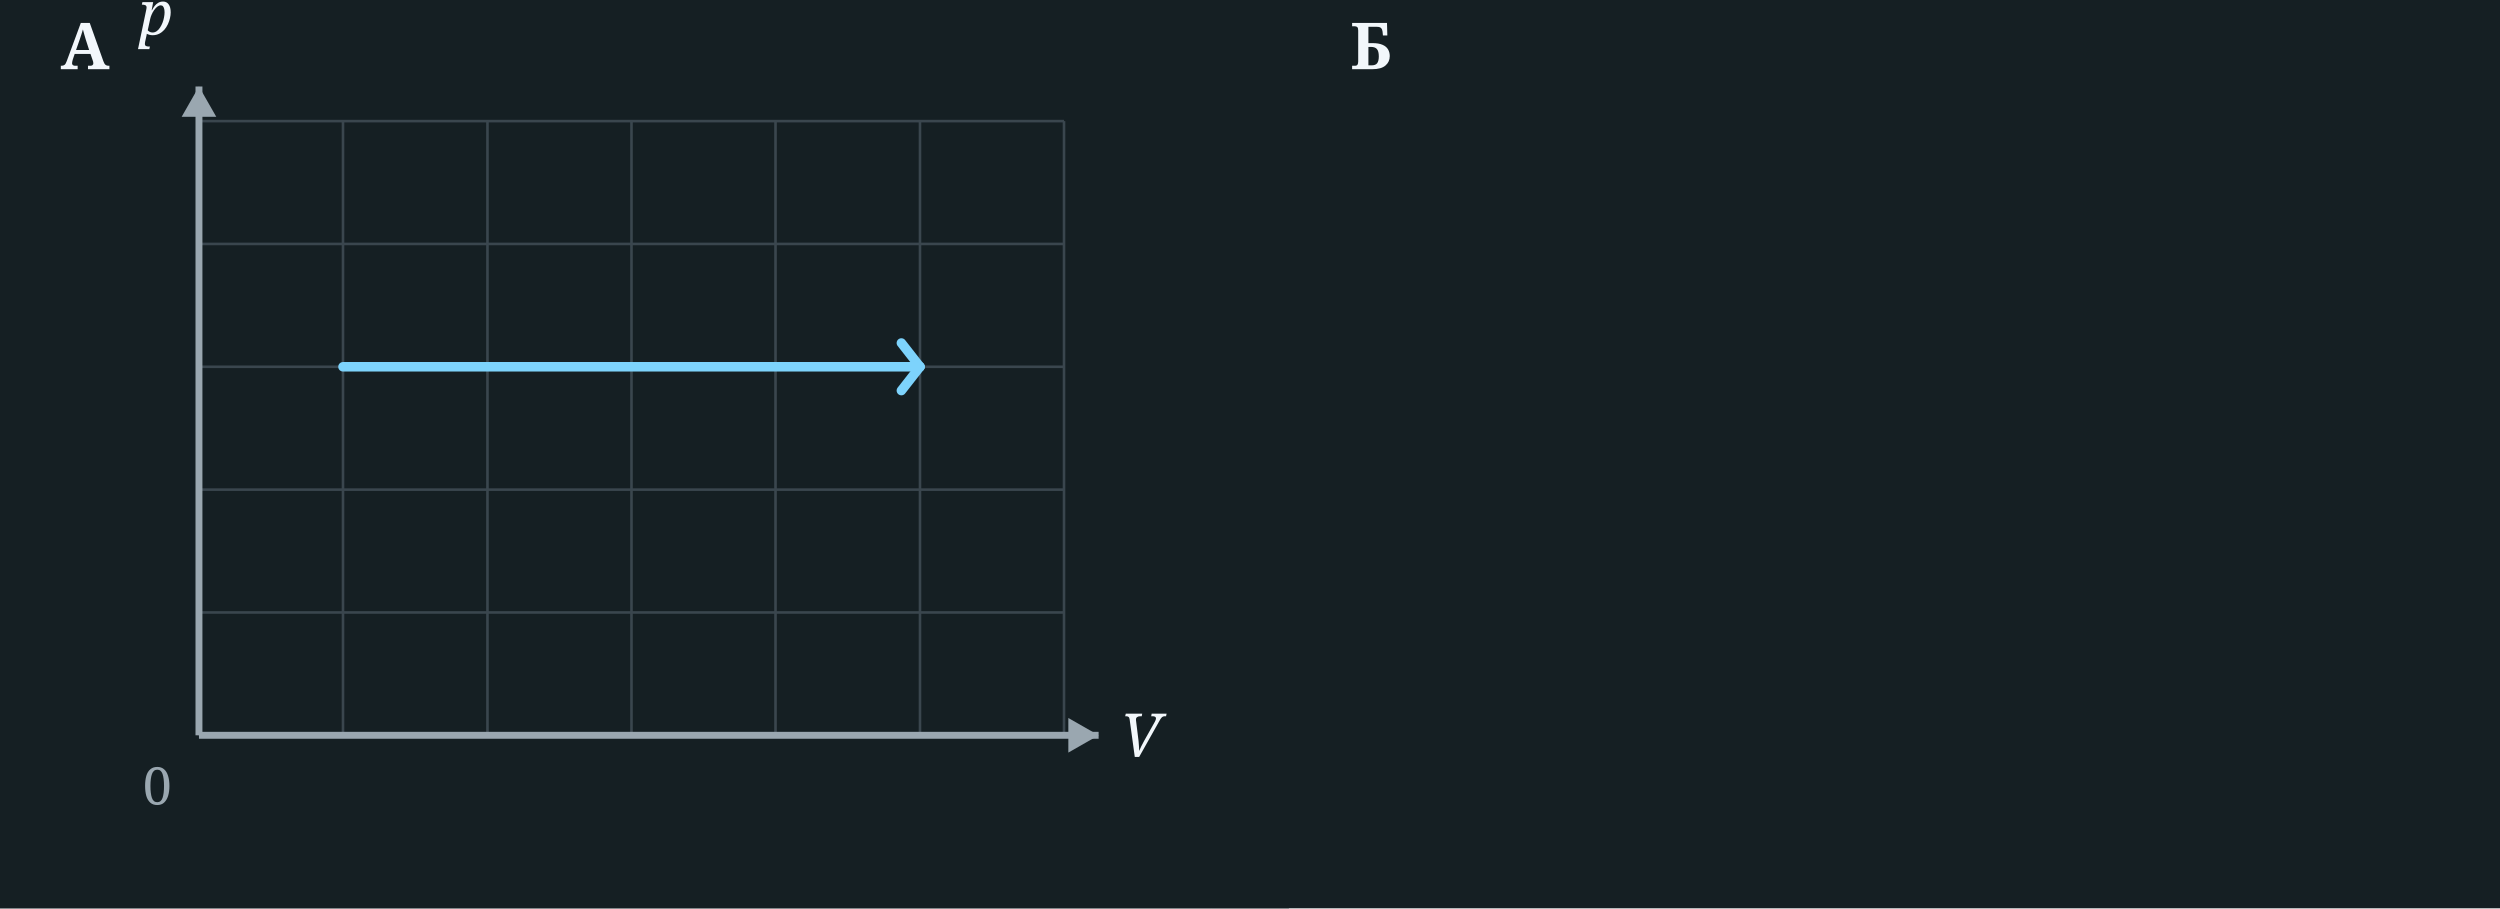
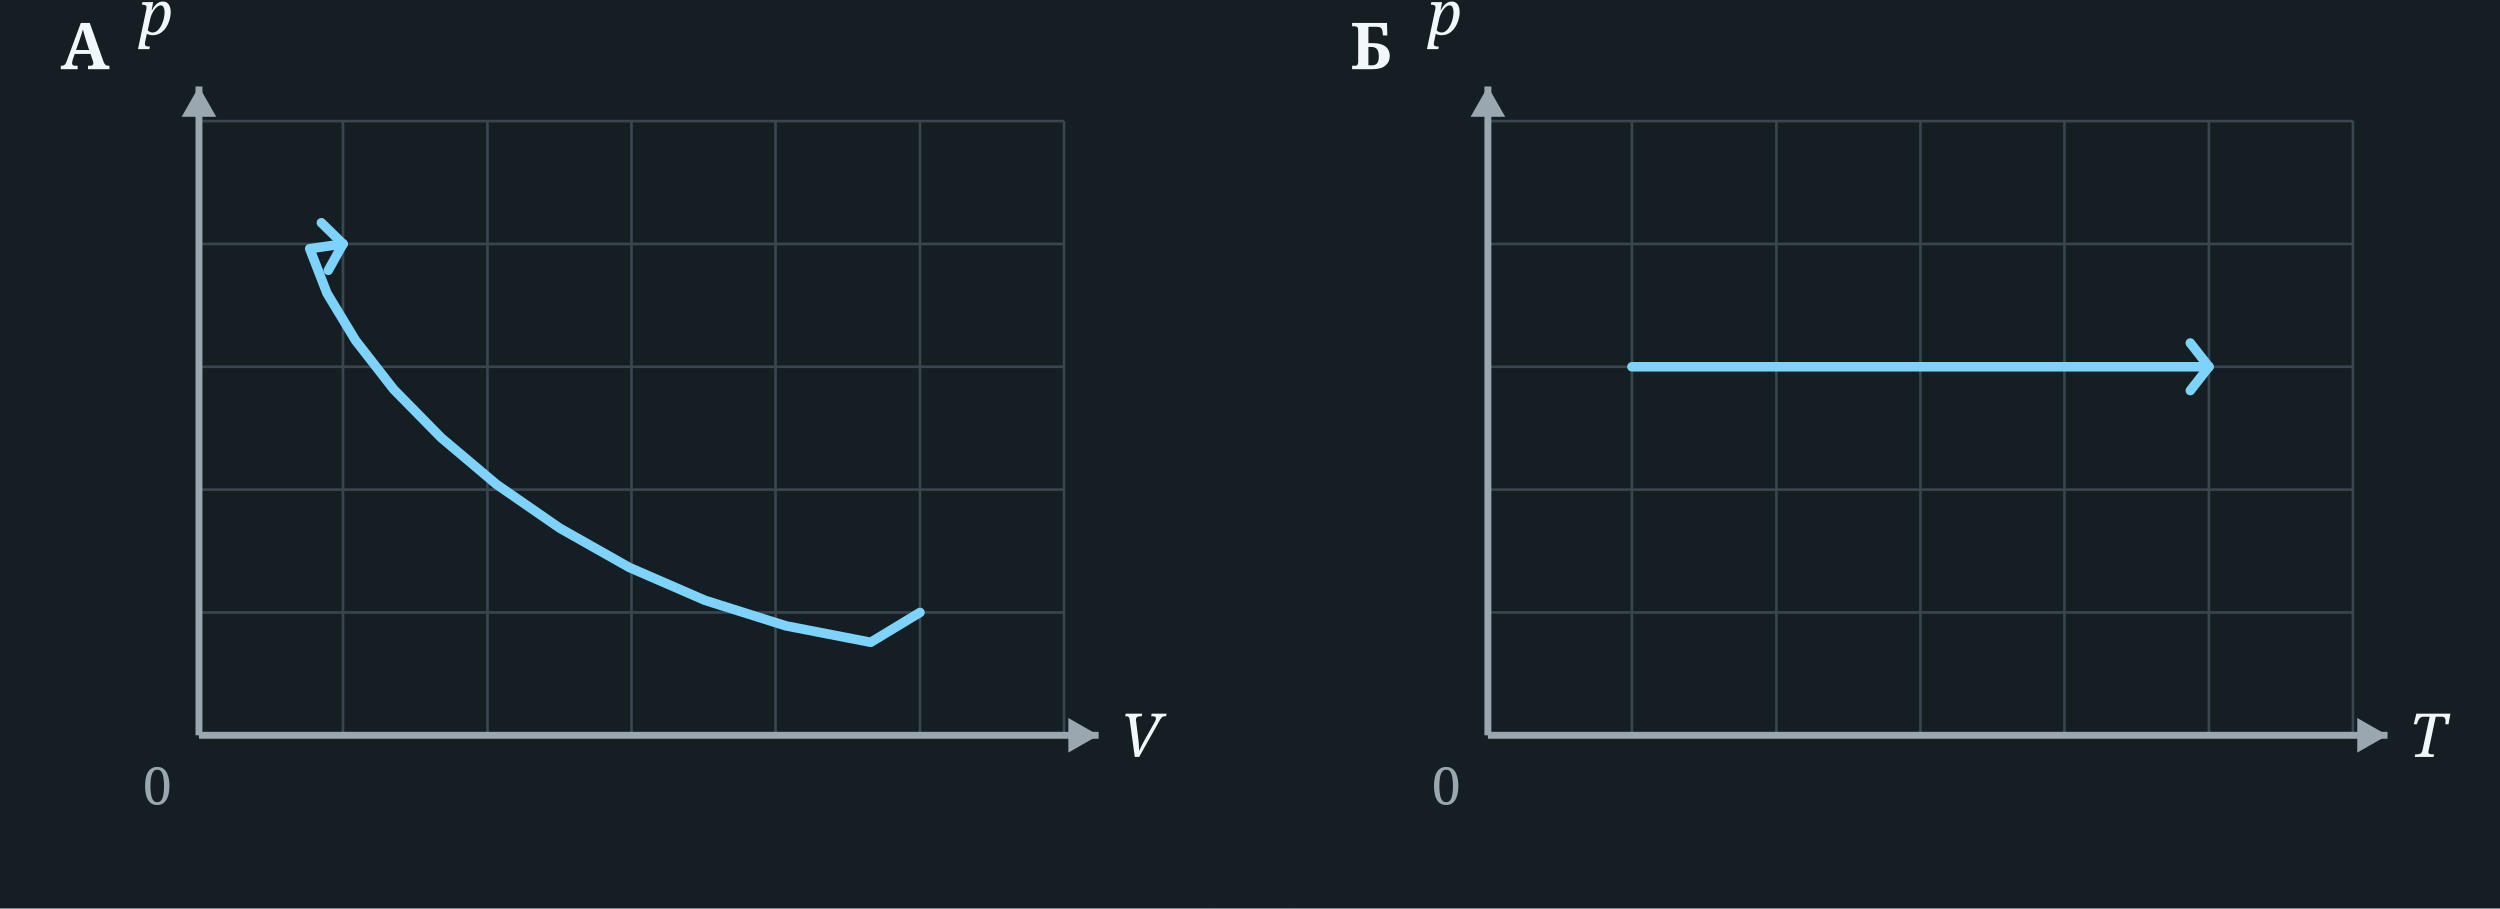
<svg xmlns="http://www.w3.org/2000/svg" viewBox="0 0 578 210" width="578" height="210">
  <rect x="0" y="0" width="578" height="210" fill="#151F23" />
  <rect x="280" y="0" width="18" height="210" fill="#151F23" />
  <rect x="0" y="0" width="280" height="210" fill="#151F23" />
  <line x1="46.0" y1="28" x2="46.0" y2="170" stroke="#3A464E" stroke-width="0.6" />
  <line x1="79.3" y1="28" x2="79.3" y2="170" stroke="#3A464E" stroke-width="0.6" />
  <line x1="112.7" y1="28" x2="112.7" y2="170" stroke="#3A464E" stroke-width="0.6" />
  <line x1="146.0" y1="28" x2="146.0" y2="170" stroke="#3A464E" stroke-width="0.6" />
  <line x1="179.3" y1="28" x2="179.3" y2="170" stroke="#3A464E" stroke-width="0.6" />
  <line x1="212.7" y1="28" x2="212.7" y2="170" stroke="#3A464E" stroke-width="0.6" />
  <line x1="246.0" y1="28" x2="246.0" y2="170" stroke="#3A464E" stroke-width="0.6" />
  <line x1="46" y1="28.0" x2="246" y2="28.0" stroke="#3A464E" stroke-width="0.6" />
  <line x1="46" y1="56.4" x2="246" y2="56.4" stroke="#3A464E" stroke-width="0.6" />
  <line x1="46" y1="84.8" x2="246" y2="84.8" stroke="#3A464E" stroke-width="0.6" />
  <line x1="46" y1="113.2" x2="246" y2="113.2" stroke="#3A464E" stroke-width="0.6" />
  <line x1="46" y1="141.6" x2="246" y2="141.6" stroke="#3A464E" stroke-width="0.6" />
  <line x1="46" y1="170.0" x2="246" y2="170.0" stroke="#3A464E" stroke-width="0.6" />
  <line x1="46" y1="170" x2="46" y2="20" stroke="#9AA7B0" stroke-width="1.6" />
  <polygon points="42,27 50,27 46,20 " fill="#9AA7B0" />
  <line x1="46" y1="170" x2="254" y2="170" stroke="#9AA7B0" stroke-width="1.6" />
  <polygon points="247,166 247,174 254,170 " fill="#9AA7B0" />
  <text x="259" y="175" font-family="Georgia, serif" font-style="italic" font-size="14" fill="#F2F7FB">V</text>
  <text x="32" y="8" font-family="Georgia, serif" font-style="italic" font-size="14" fill="#F2F7FB">p</text>
  <text x="33" y="186" font-family="Georgia, serif" font-size="12" fill="#9AA7B0">0</text>
-   <path d="M 79.3,84.8 L 212.7,84.8" fill="none" stroke="#7dd3fc" stroke-width="2.2" stroke-linecap="round" stroke-linejoin="round" />
-   <line x1="212.7" y1="84.8" x2="208.4" y2="79.3" stroke="#7dd3fc" stroke-width="2.2" stroke-linecap="round" />
-   <line x1="212.7" y1="84.8" x2="208.4" y2="90.3" stroke="#7dd3fc" stroke-width="2.2" stroke-linecap="round" />
+   <path d="M 212.7,141.6 L 201.3,148.5 L 181.7,144.7 L 163.0,138.8 L 145.5,131.2 L 129.4,122.1 L 114.8,112.0 L 102.0,101.2 L 91.0,90.0 L 82.2,78.7 L 75.6,67.8 L 71.6,57.5 L 79.3,56.4" fill="none" stroke="#7dd3fc" stroke-width="2.2" stroke-linecap="round" stroke-linejoin="round" />
+   <line x1="79.3" y1="56.4" x2="74.3" y2="51.5" stroke="#7dd3fc" stroke-width="2.2" stroke-linecap="round" />
+   <line x1="79.3" y1="56.4" x2="75.9" y2="62.5" stroke="#7dd3fc" stroke-width="2.2" stroke-linecap="round" />
+   <rect x="298" y="0" width="280" height="210" fill="#151F23" />
+   <line x1="344.0" y1="28" x2="344.0" y2="170" stroke="#3A464E" stroke-width="0.6" />
+   <line x1="377.3" y1="28" x2="377.3" y2="170" stroke="#3A464E" stroke-width="0.6" />
+   <line x1="410.7" y1="28" x2="410.7" y2="170" stroke="#3A464E" stroke-width="0.6" />
+   <line x1="444.0" y1="28" x2="444.0" y2="170" stroke="#3A464E" stroke-width="0.6" />
+   <line x1="477.3" y1="28" x2="477.3" y2="170" stroke="#3A464E" stroke-width="0.6" />
+   <line x1="510.7" y1="28" x2="510.7" y2="170" stroke="#3A464E" stroke-width="0.6" />
+   <line x1="544.0" y1="28" x2="544.0" y2="170" stroke="#3A464E" stroke-width="0.6" />
+   <line x1="344" y1="28.0" x2="544" y2="28.0" stroke="#3A464E" stroke-width="0.6" />
+   <line x1="344" y1="56.4" x2="544" y2="56.4" stroke="#3A464E" stroke-width="0.6" />
+   <line x1="344" y1="84.8" x2="544" y2="84.8" stroke="#3A464E" stroke-width="0.6" />
+   <line x1="344" y1="113.2" x2="544" y2="113.2" stroke="#3A464E" stroke-width="0.6" />
+   <line x1="344" y1="141.6" x2="544" y2="141.6" stroke="#3A464E" stroke-width="0.6" />
+   <line x1="344" y1="170.0" x2="544" y2="170.0" stroke="#3A464E" stroke-width="0.6" />
+   <line x1="344" y1="170" x2="344" y2="20" stroke="#9AA7B0" stroke-width="1.6" />
+   <polygon points="340,27 348,27 344,20 " fill="#9AA7B0" />
+   <line x1="344" y1="170" x2="552" y2="170" stroke="#9AA7B0" stroke-width="1.6" />
+   <polygon points="545,166 545,174 552,170 " fill="#9AA7B0" />
+   <text x="557" y="175" font-family="Georgia, serif" font-style="italic" font-size="14" fill="#F2F7FB">T</text>
+   <text x="330" y="8" font-family="Georgia, serif" font-style="italic" font-size="14" fill="#F2F7FB">p</text>
+   <text x="331" y="186" font-family="Georgia, serif" font-size="12" fill="#9AA7B0">0</text>
+   <path d="M 377.3,84.8 L 510.7,84.8" fill="none" stroke="#7dd3fc" stroke-width="2.2" stroke-linecap="round" stroke-linejoin="round" />
+   <line x1="510.7" y1="84.8" x2="506.4" y2="79.3" stroke="#7dd3fc" stroke-width="2.2" stroke-linecap="round" />
+   <line x1="510.7" y1="84.8" x2="506.4" y2="90.3" stroke="#7dd3fc" stroke-width="2.2" stroke-linecap="round" />
  <text x="14" y="16" font-family="Georgia, serif" font-size="15" fill="#F2F7FB" font-weight="bold">А</text>
  <text x="312" y="16" font-family="Georgia, serif" font-size="15" fill="#F2F7FB" font-weight="bold">Б</text>
</svg>
